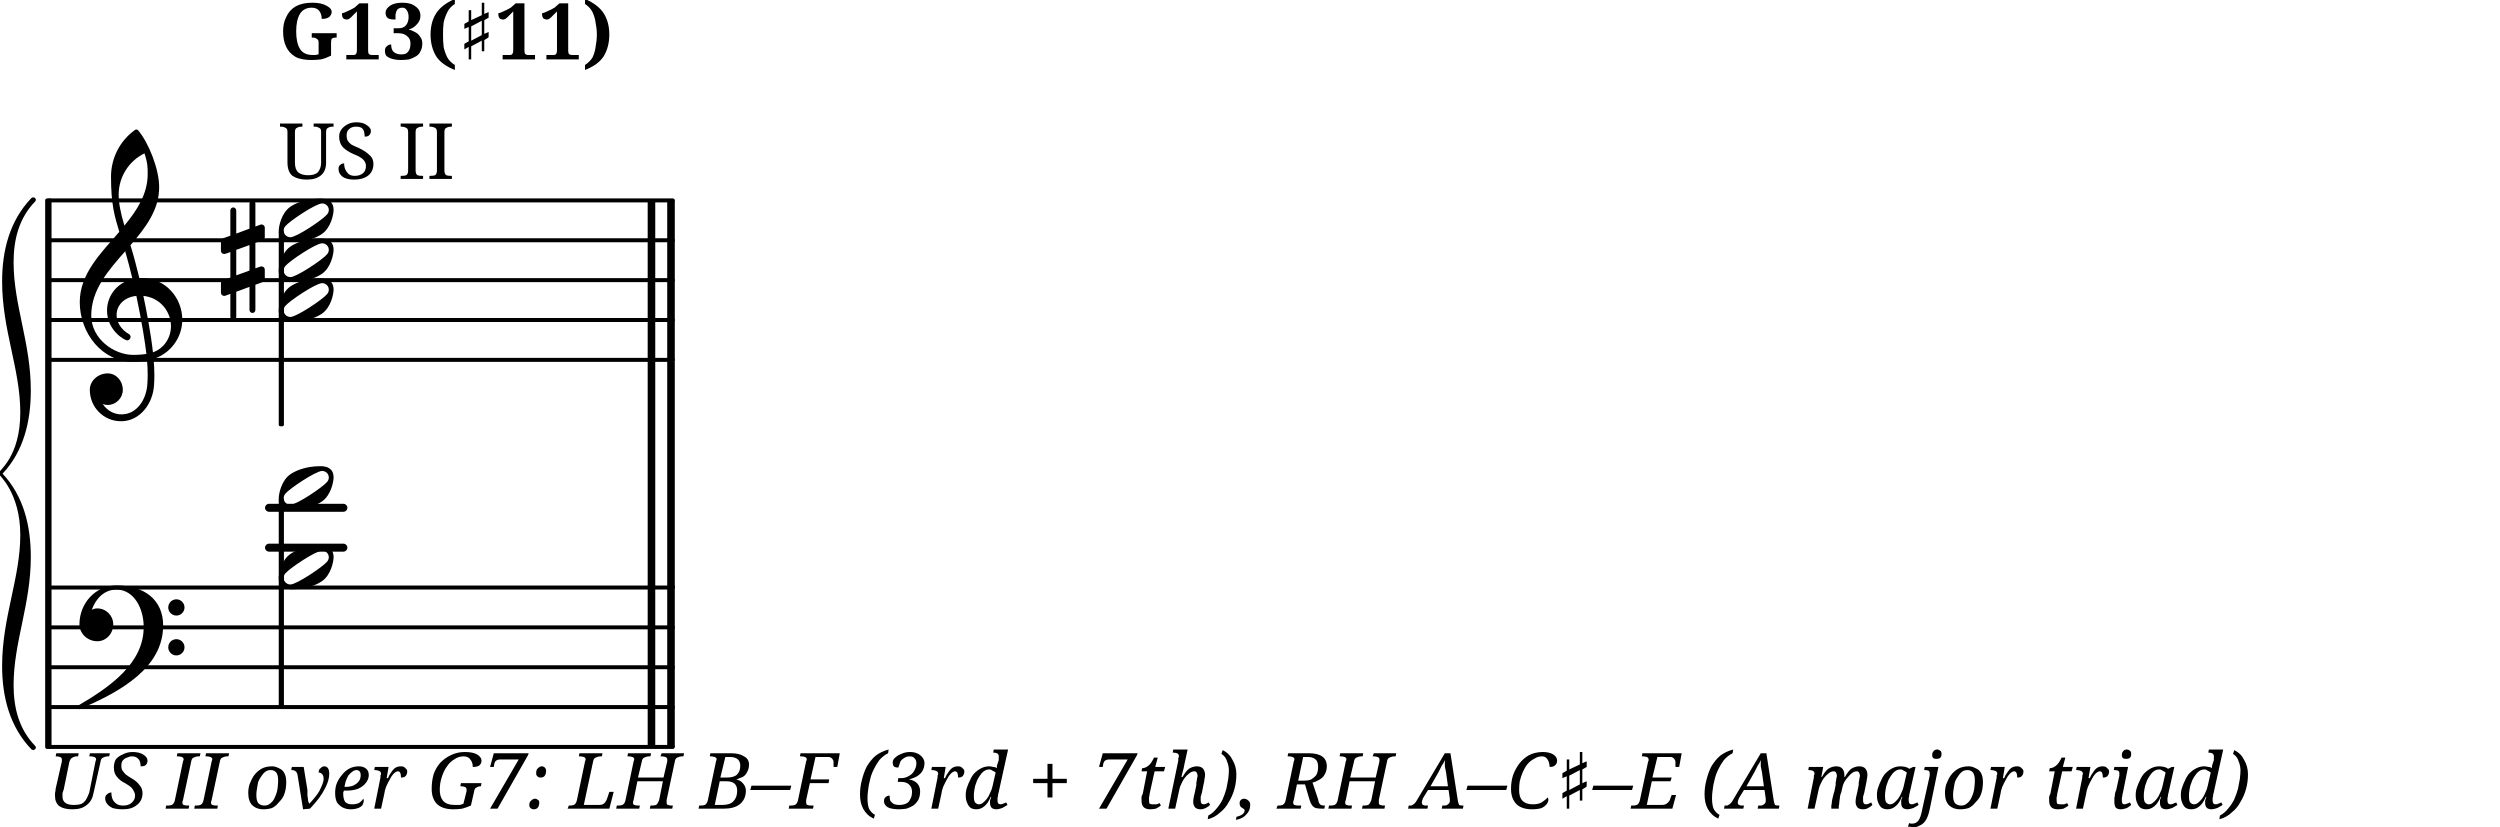
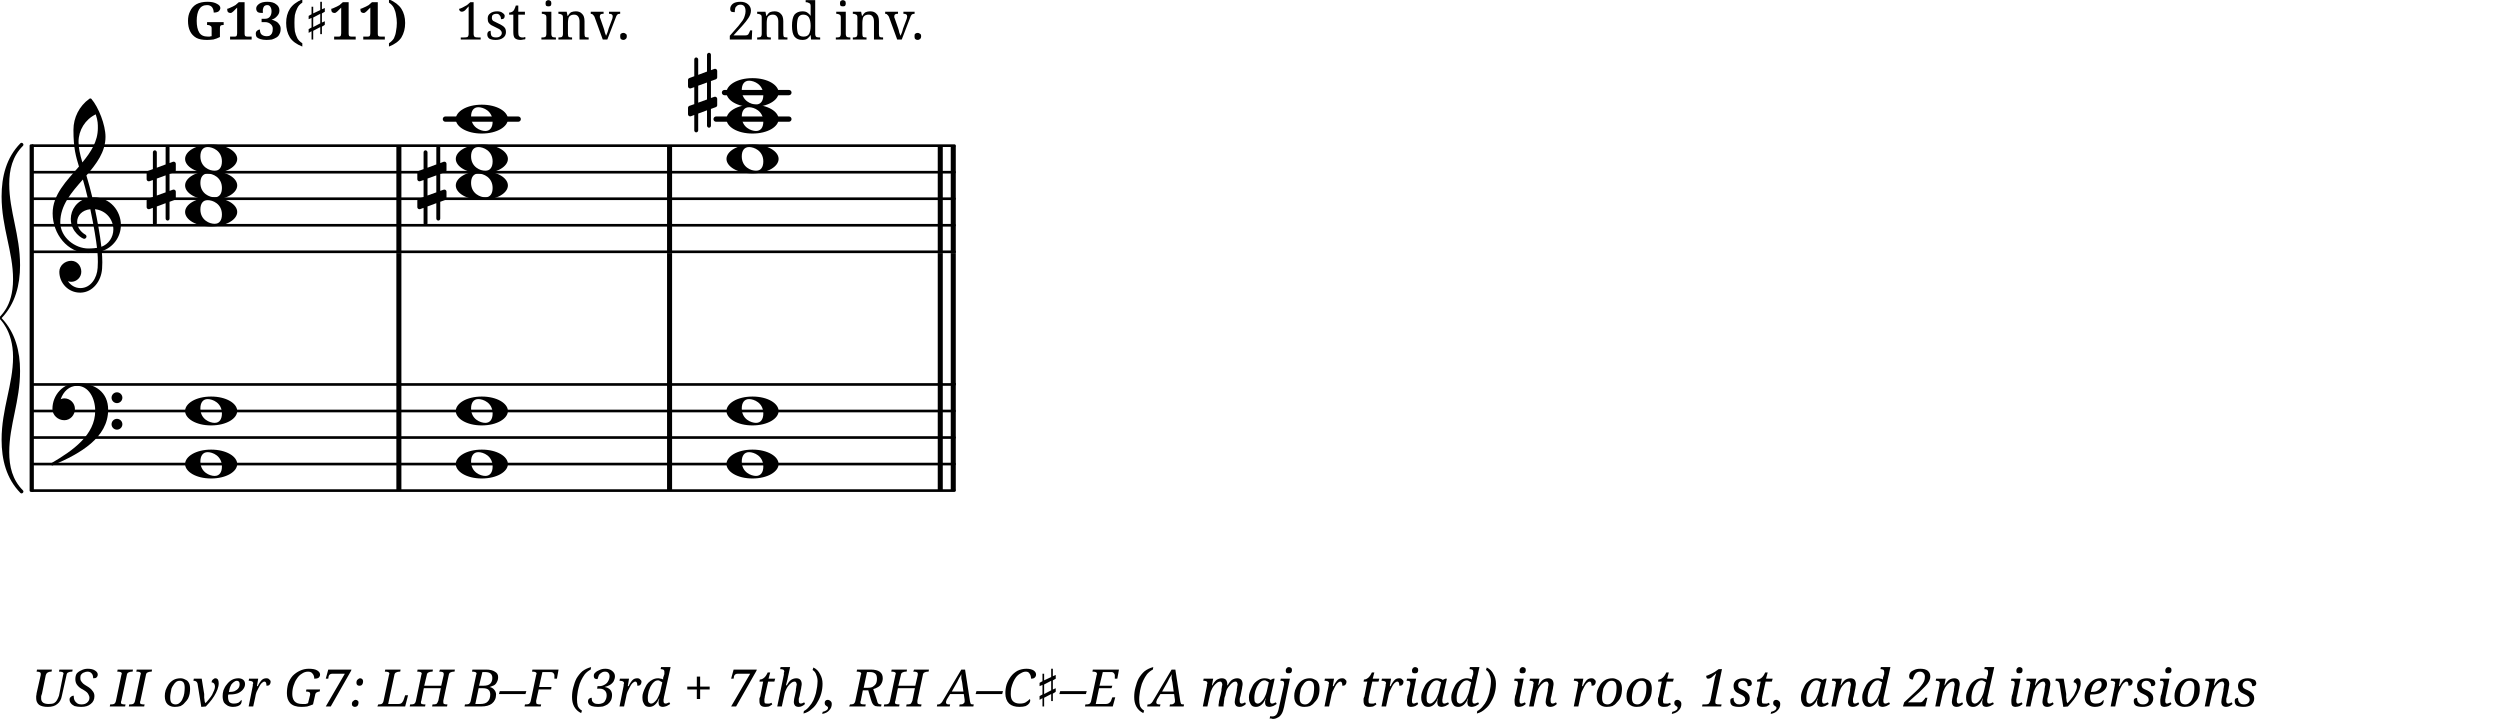
- <svg xmlns="http://www.w3.org/2000/svg" xmlns:xlink="http://www.w3.org/1999/xlink" version="1.2" width="110.22mm" height="36.42mm" viewBox="-1.193 0 62.719 20.723">
+ <svg xmlns="http://www.w3.org/2000/svg" xmlns:xlink="http://www.w3.org/1999/xlink" version="1.2" width="165.56mm" height="47.55mm" viewBox="-1.172 0 94.213 27.061">
  <style type="text/css">

tspan { white-space: pre; }

</style>
-   <g transform="translate(0, 9.027)">
-     <line stroke-linejoin="round" stroke-linecap="round" stroke-width="0.1" stroke="currentColor" x1="0.05" y1="0" x2="15.686" y2="0" />
-   </g>
-   <g transform="translate(0, 8.027)">
-     <line stroke-linejoin="round" stroke-linecap="round" stroke-width="0.1" stroke="currentColor" x1="0.05" y1="0" x2="15.686" y2="0" />
-   </g>
-   <g transform="translate(0, 7.027)">
-     <line stroke-linejoin="round" stroke-linecap="round" stroke-width="0.1" stroke="currentColor" x1="0.05" y1="0" x2="15.686" y2="0" />
-   </g>
-   <g transform="translate(0, 6.027)">
-     <line stroke-linejoin="round" stroke-linecap="round" stroke-width="0.1" stroke="currentColor" x1="0.05" y1="0" x2="15.686" y2="0" />
-   </g>
-   <g transform="translate(0, 5.027)">
-     <line stroke-linejoin="round" stroke-linecap="round" stroke-width="0.1" stroke="currentColor" x1="0.05" y1="0" x2="15.686" y2="0" />
-   </g>
-   <g transform="translate(15.5457, 7.027)">
-     <rect x="0" y="-2" width="0.19" height="4.05" ry="0" fill="currentColor" />
-   </g>
-   <g transform="translate(15.0557, 7.027)">
-     <rect x="0" y="-2" width="0.19" height="4.05" ry="0" fill="currentColor" />
-   </g>
-   <g transform="translate(15.5457, 16.7386)">
-     <rect x="0" y="-2.05" width="0.19" height="4.05" ry="0" fill="currentColor" />
-   </g>
-   <g transform="translate(15.0557, 16.7386)">
-     <rect x="0" y="-2.05" width="0.19" height="4.05" ry="0" fill="currentColor" />
-   </g>
-   <g transform="translate(15.5457, -0)">
-     <rect x="0" y="9.077" width="0.19" height="5.662" ry="0" fill="currentColor" />
-   </g>
-   <g transform="translate(15.0557, -0)">
-     <rect x="0" y="9.077" width="0.19" height="5.662" ry="0" fill="currentColor" />
-   </g>
-   <g transform="translate(0, 12.7386)">
-     <rect x="5.456" y="-0.1" width="2.066" height="0.2" ry="0.1" fill="currentColor" />
-   </g>
-   <g transform="translate(0, 13.7386)">
-     <rect x="5.456" y="-0.1" width="2.066" height="0.2" ry="0.1" fill="currentColor" />
-   </g>
-   <g transform="translate(0, 18.7386)">
-     <line stroke-linejoin="round" stroke-linecap="round" stroke-width="0.1" stroke="currentColor" x1="0.05" y1="0" x2="15.686" y2="0" />
-   </g>
-   <g transform="translate(0, 17.7386)">
-     <line stroke-linejoin="round" stroke-linecap="round" stroke-width="0.1" stroke="currentColor" x1="0.05" y1="0" x2="15.686" y2="0" />
-   </g>
-   <g transform="translate(0, 16.7386)">
-     <line stroke-linejoin="round" stroke-linecap="round" stroke-width="0.1" stroke="currentColor" x1="0.05" y1="0" x2="15.686" y2="0" />
-   </g>
-   <g transform="translate(0, 15.7386)">
-     <line stroke-linejoin="round" stroke-linecap="round" stroke-width="0.1" stroke="currentColor" x1="0.05" y1="0" x2="15.686" y2="0" />
-   </g>
-   <g transform="translate(0, 14.7386)">
-     <line stroke-linejoin="round" stroke-linecap="round" stroke-width="0.1" stroke="currentColor" x1="0.05" y1="0" x2="15.686" y2="0" />
-   </g>
-   <g transform="translate(5.865, 16.7386)">
-     <rect x="-0.065" y="-4.241" width="0.13" height="5.241" ry="0.04" fill="currentColor" />
-   </g>
+   <g transform="translate(0, 9.4892)">
+     <line stroke-linejoin="round" stroke-linecap="round" stroke-width="0.1" stroke="currentColor" x1="0.05" y1="0" x2="34.796" y2="0" />
+   </g>
+   <g transform="translate(0, 8.4892)">
+     <line stroke-linejoin="round" stroke-linecap="round" stroke-width="0.1" stroke="currentColor" x1="0.05" y1="0" x2="34.796" y2="0" />
+   </g>
+   <g transform="translate(0, 7.4892)">
+     <line stroke-linejoin="round" stroke-linecap="round" stroke-width="0.1" stroke="currentColor" x1="0.05" y1="0" x2="34.796" y2="0" />
+   </g>
+   <g transform="translate(0, 6.4892)">
+     <line stroke-linejoin="round" stroke-linecap="round" stroke-width="0.1" stroke="currentColor" x1="0.05" y1="0" x2="34.796" y2="0" />
+   </g>
+   <g transform="translate(0, 5.4892)">
+     <line stroke-linejoin="round" stroke-linecap="round" stroke-width="0.1" stroke="currentColor" x1="0.05" y1="0" x2="34.796" y2="0" />
+   </g>
+   <g transform="translate(23.964, 16.4892)">
+     <rect x="0" y="-2.05" width="0.19" height="4.05" ry="0" fill="currentColor" />
+   </g>
+   <g transform="translate(23.964, 7.4892)">
+     <rect x="0" y="-2" width="0.19" height="4.05" ry="0" fill="currentColor" />
+   </g>
+   <g transform="translate(23.964, -0)">
+     <rect x="0" y="9.539" width="0.19" height="4.95" ry="0" fill="currentColor" />
+   </g>
+   <g transform="translate(13.762, 7.4892)">
+     <rect x="0" y="-2" width="0.19" height="4.05" ry="0" fill="currentColor" />
+   </g>
+   <g transform="translate(34.656, 7.4892)">
+     <rect x="0" y="-2" width="0.19" height="4.05" ry="0" fill="currentColor" />
+   </g>
+   <g transform="translate(34.166, 7.4892)">
+     <rect x="0" y="-2" width="0.19" height="4.05" ry="0" fill="currentColor" />
+   </g>
+   <g transform="translate(13.762, 16.4892)">
+     <rect x="0" y="-2.05" width="0.19" height="4.05" ry="0" fill="currentColor" />
+   </g>
+   <g transform="translate(34.656, 16.4892)">
+     <rect x="0" y="-2.05" width="0.19" height="4.05" ry="0" fill="currentColor" />
+   </g>
+   <g transform="translate(34.166, 16.4892)">
+     <rect x="0" y="-2.05" width="0.19" height="4.05" ry="0" fill="currentColor" />
+   </g>
+   <g transform="translate(13.762, -0)">
+     <rect x="0" y="9.539" width="0.19" height="4.95" ry="0" fill="currentColor" />
+   </g>
+   <g transform="translate(34.656, -0)">
+     <rect x="0" y="9.539" width="0.19" height="4.95" ry="0" fill="currentColor" />
+   </g>
+   <g transform="translate(34.166, -0)">
+     <rect x="0" y="9.539" width="0.19" height="4.95" ry="0" fill="currentColor" />
+   </g>
+   <g transform="translate(0, 3.4892)">
+     <rect x="26.029" y="-0.1" width="2.627" height="0.2" ry="0.1" fill="currentColor" />
+   </g>
+   <g transform="translate(0, 4.4892)">
+     <rect x="25.713" y="-0.1" width="2.943" height="0.2" ry="0.1" fill="currentColor" />
+   </g>
+   <g transform="translate(0, 4.4892)">
+     <rect x="15.511" y="-0.1" width="2.943" height="0.2" ry="0.1" fill="currentColor" />
+   </g>
+   <g transform="translate(0, 18.4892)">
+     <line stroke-linejoin="round" stroke-linecap="round" stroke-width="0.1" stroke="currentColor" x1="0.05" y1="0" x2="34.796" y2="0" />
+   </g>
+   <g transform="translate(0, 17.4892)">
+     <line stroke-linejoin="round" stroke-linecap="round" stroke-width="0.1" stroke="currentColor" x1="0.05" y1="0" x2="34.796" y2="0" />
+   </g>
+   <g transform="translate(0, 16.4892)">
+     <line stroke-linejoin="round" stroke-linecap="round" stroke-width="0.1" stroke="currentColor" x1="0.05" y1="0" x2="34.796" y2="0" />
+   </g>
+   <g transform="translate(0, 15.4892)">
+     <line stroke-linejoin="round" stroke-linecap="round" stroke-width="0.1" stroke="currentColor" x1="0.05" y1="0" x2="34.796" y2="0" />
+   </g>
+   <g transform="translate(0, 14.4892)">
+     <line stroke-linejoin="round" stroke-linecap="round" stroke-width="0.1" stroke="currentColor" x1="0.05" y1="0" x2="34.796" y2="0" />
+   </g>
+   <a style="color:inherit;" xlink:href="textedit:///workspaces/Build-testing/assets/notation/us-II-over-G7.ly:46:10:11">
+     <g transform="translate(26.204, 15.4892)">
+       <path transform="scale(0.004, -0.004)" d="M213 112c-45 0 -69 -34 -69 -88c0 -102 89 -136 134 -136s69 34 69 88c0 102 -89 136 -134 136zM245 136c144 0 246 -65 246 -136s-102 -136 -246 -136s-245 65 -245 136s101 136 245 136z" fill="currentColor" />
+     </g>
+   </a>
+   <a style="color:inherit;" xlink:href="textedit:///workspaces/Build-testing/assets/notation/us-II-over-G7.ly:46:7:8">
+     <g transform="translate(26.204, 17.4892)">
+       <path transform="scale(0.004, -0.004)" d="M213 112c-45 0 -69 -34 -69 -88c0 -102 89 -136 134 -136s69 34 69 88c0 102 -89 136 -134 136zM245 136c144 0 246 -65 246 -136s-102 -136 -246 -136s-245 65 -245 136s101 136 245 136z" fill="currentColor" />
+     </g>
+   </a>
+   <a style="color:inherit;" xlink:href="textedit:///workspaces/Build-testing/assets/notation/us-II-over-G7.ly:33:19:20">
+     <g transform="translate(26.204, 3.4892)">
+       <path transform="scale(0.004, -0.004)" d="M213 112c-45 0 -69 -34 -69 -88c0 -102 89 -136 134 -136s69 34 69 88c0 102 -89 136 -134 136zM245 136c144 0 246 -65 246 -136s-102 -136 -246 -136s-245 65 -245 136s101 136 245 136z" fill="currentColor" />
+     </g>
+   </a>
+   <a style="color:inherit;" xlink:href="textedit:///workspaces/Build-testing/assets/notation/us-II-over-G7.ly:33:15:16">
+     <g transform="translate(26.204, 4.4892)">
+       <path transform="scale(0.004, -0.004)" d="M213 112c-45 0 -69 -34 -69 -88c0 -102 89 -136 134 -136s69 34 69 88c0 102 -89 136 -134 136zM245 136c144 0 246 -65 246 -136s-102 -136 -246 -136s-245 65 -245 136s101 136 245 136z" fill="currentColor" />
+     </g>
+   </a>
+   <a style="color:inherit;" xlink:href="textedit:///workspaces/Build-testing/assets/notation/us-II-over-G7.ly:33:11:12">
+     <g transform="translate(26.204, 5.9892)">
+       <path transform="scale(0.004, -0.004)" d="M213 112c-45 0 -69 -34 -69 -88c0 -102 89 -136 134 -136s69 34 69 88c0 102 -89 136 -134 136zM245 136c144 0 246 -65 246 -136s-102 -136 -246 -136s-245 65 -245 136s101 136 245 136z" fill="currentColor" />
+     </g>
+   </a>
+   <a style="color:inherit;" xlink:href="textedit:///workspaces/Build-testing/assets/notation/us-II-over-G7.ly:26:12:13">
+     <g transform="translate(26.204, 1.4892)">
+       <text font-family="serif" font-size="1.96" text-anchor="start" fill="currentColor">
+         <tspan>2nd inv.</tspan>
+       </text>
+     </g>
+   </a>
+   <g transform="translate(24.754, 3.4892)">
+     <path transform="scale(0.004, -0.004)" d="M0 119c0 8 5 15 13 18l46 17v158c0 10 8 19 18 19s19 -9 19 -19v-145l83 31v158c0 10 9 19 19 19s18 -9 18 -19v-145l32 12c2 1 5 1 7 1c11 0 20 -9 20 -20v-60c0 -8 -5 -16 -13 -19l-46 -16v-160l32 11c2 1 5 1 7 1c11 0 20 -9 20 -20v-60c0 -8 -5 -15 -13 -18l-46 -17 v-158c0 -10 -8 -19 -18 -19s-19 9 -19 19v145l-83 -31v-158c0 -10 -9 -19 -19 -19s-18 9 -18 19v145l-32 -12c-2 -1 -5 -1 -7 -1c-11 0 -20 9 -20 20v60c0 8 5 16 13 19l46 16v160l-32 -11c-2 -1 -5 -1 -7 -1c-11 0 -20 9 -20 20v60zM179 95l-83 -30v-160l83 30v160z" fill="currentColor" />
+   </g>
+   <a style="color:inherit;" xlink:href="textedit:///workspaces/Build-testing/assets/notation/us-II-over-G7.ly:42:7:8">
+     <g transform="translate(5.8, 17.4892)">
+       <path transform="scale(0.004, -0.004)" d="M213 112c-45 0 -69 -34 -69 -88c0 -102 89 -136 134 -136s69 34 69 88c0 102 -89 136 -134 136zM245 136c144 0 246 -65 246 -136s-102 -136 -246 -136s-245 65 -245 136s101 136 245 136z" fill="currentColor" />
+     </g>
+   </a>
+   <g transform="translate(4.35, 6.9892)">
+     <path transform="scale(0.004, -0.004)" d="M0 119c0 8 5 15 13 18l46 17v158c0 10 8 19 18 19s19 -9 19 -19v-145l83 31v158c0 10 9 19 19 19s18 -9 18 -19v-145l32 12c2 1 5 1 7 1c11 0 20 -9 20 -20v-60c0 -8 -5 -16 -13 -19l-46 -16v-160l32 11c2 1 5 1 7 1c11 0 20 -9 20 -20v-60c0 -8 -5 -15 -13 -18l-46 -17 v-158c0 -10 -8 -19 -18 -19s-19 9 -19 19v145l-83 -31v-158c0 -10 -9 -19 -19 -19s-18 9 -18 19v145l-32 -12c-2 -1 -5 -1 -7 -1c-11 0 -20 9 -20 20v60c0 8 5 16 13 19l46 16v160l-32 -11c-2 -1 -5 -1 -7 -1c-11 0 -20 9 -20 20v60zM179 95l-83 -30v-160l83 30v160z" fill="currentColor" />
+   </g>
+   <a style="color:inherit;" xlink:href="textedit:///workspaces/Build-testing/assets/notation/us-II-over-G7.ly:40:6:7">
+ </a>
+   <g transform="translate(0.8, 15.4892)">
+     <path transform="scale(0.004, -0.004)" d="M557 -125c0 28 23 51 51 51s51 -23 51 -51s-23 -51 -51 -51s-51 23 -51 51zM557 125c0 28 23 51 51 51s51 -23 51 -51s-23 -51 -51 -51s-51 23 -51 51zM232 263c172 0 293 -88 293 -251c0 -263 -263 -414 -516 -521c-3 -3 -6 -4 -9 -4c-7 0 -13 6 -13 13c0 3 1 6 4 9 c202 118 412 265 412 493c0 120 -63 235 -171 235c-74 0 -129 -54 -154 -126c11 5 22 8 34 8c55 0 100 -45 100 -100c0 -58 -44 -106 -100 -106c-60 0 -112 47 -112 106c0 133 102 244 232 244z" fill="currentColor" />
+   </g>
+   <a style="color:inherit;" xlink:href="textedit:///workspaces/Build-testing/assets/notation/us-II-over-G7.ly:42:10:11">
+     <g transform="translate(5.8, 15.4892)">
+       <path transform="scale(0.004, -0.004)" d="M213 112c-45 0 -69 -34 -69 -88c0 -102 89 -136 134 -136s69 34 69 88c0 102 -89 136 -134 136zM245 136c144 0 246 -65 246 -136s-102 -136 -246 -136s-245 65 -245 136s101 136 245 136z" fill="currentColor" />
+     </g>
+   </a>
  <a style="color:inherit;" xlink:href="textedit:///workspaces/Build-testing/assets/notation/us-II-over-G7.ly:18:6:7">
</a>
-   <g transform="translate(-0.36, 11.8828)">
-     <path transform="scale(0.004, -0.004)" d="M-81 -384c0 267 -138 381 -138 384c0 18 138 102 138 384c0 273 -114 516 -114 822c0 195 48 381 183 522c15 15 39 -6 24 -21c-102 -105 -135 -240 -135 -381c0 -270 108 -504 108 -804c0 -195 -45 -381 -177 -522c132 -141 177 -327 177 -522 c0 -300 -108 -534 -108 -804c0 -141 33 -276 135 -381c15 -15 -9 -36 -24 -21c-135 141 -183 327 -183 522c0 306 114 549 114 822z" fill="currentColor" />
-   </g>
-   <g transform="translate(-0.06, 11.8828)">
-     <rect x="0" y="-6.906" width="0.16" height="13.812" ry="0.05" fill="currentColor" />
-   </g>
-   <a style="color:inherit;" xlink:href="textedit:///workspaces/Build-testing/assets/notation/us-II-over-G7.ly:20:7:8">
-     <g transform="translate(5.8, 7.527)">
-       <path transform="scale(0.004, -0.004)" d="M314 65c0 23 -19 41 -42 41c-39 0 -204 -110 -231 -143c-7 -8 -10 -18 -10 -28c0 -23 19 -41 42 -41c39 0 203 110 230 143c7 8 11 18 11 28zM262 136c41 0 82 -14 82 -71c0 -26 -16 -112 -74 -151c-25 -17 -87 -50 -187 -50c-41 0 -83 14 -83 71c0 26 16 112 74 151 c25 17 88 50 188 50z" fill="currentColor" />
-     </g>
-   </a>
-   <a style="color:inherit;" xlink:href="textedit:///workspaces/Build-testing/assets/notation/us-II-over-G7.ly:20:10:11">
-     <g transform="translate(5.8, 6.527)">
-       <path transform="scale(0.004, -0.004)" d="M314 65c0 23 -19 41 -42 41c-39 0 -204 -110 -231 -143c-7 -8 -10 -18 -10 -28c0 -23 19 -41 42 -41c39 0 203 110 230 143c7 8 11 18 11 28zM262 136c41 0 82 -14 82 -71c0 -26 -16 -112 -74 -151c-25 -17 -87 -50 -187 -50c-41 0 -83 14 -83 71c0 26 16 112 74 151 c25 17 88 50 188 50z" fill="currentColor" />
-     </g>
-   </a>
-   <a style="color:inherit;" xlink:href="textedit:///workspaces/Build-testing/assets/notation/us-II-over-G7.ly:20:16:17">
-     <g transform="translate(5.8, 5.527)">
-       <path transform="scale(0.004, -0.004)" d="M314 65c0 23 -19 41 -42 41c-39 0 -204 -110 -231 -143c-7 -8 -10 -18 -10 -28c0 -23 19 -41 42 -41c39 0 203 110 230 143c7 8 11 18 11 28zM262 136c41 0 82 -14 82 -71c0 -26 -16 -112 -74 -151c-25 -17 -87 -50 -187 -50c-41 0 -83 14 -83 71c0 26 16 112 74 151 c25 17 88 50 188 50z" fill="currentColor" />
-     </g>
-   </a>
-   <a style="color:inherit;" xlink:href="textedit:///workspaces/Build-testing/assets/notation/us-II-over-G7.ly:20:21:22">
+   <g transform="translate(0.8, 8.4892)">
+     <path transform="scale(0.004, -0.004)" d="M266 -635h-6c-108 0 -195 88 -195 197c0 58 53 103 112 103c54 0 95 -47 95 -103c0 -52 -43 -95 -95 -95c-11 0 -21 2 -31 6c26 -39 68 -65 117 -65h4zM461 -203c68 24 113 90 113 164c0 90 -66 179 -173 190c19 -89 48 -242 60 -354zM74 28c0 -145 141 -247 264 -247 c1 0 47 0 82 6c-7 64 -29 203 -63 364c-79 -8 -124 -61 -124 -119c0 -44 25 -91 81 -123c5 -5 7 -10 7 -15c0 -11 -10 -22 -22 -22c-15 0 -126 62 -126 187c0 88 58 174 160 197c-14 58 -29 117 -46 175c-107 -121 -213 -243 -213 -403zM250 553c-29 96 -52 170 -52 346 c0 115 55 224 149 292c6 5 14 5 20 0c68 -80 133 -245 133 -358c0 -143 -86 -255 -180 -364c21 -68 39 -138 56 -207c2 0 7 1 13 1c155 0 256 -128 256 -261c0 -113 -74 -212 -180 -246c3 -35 5 -70 5 -105c0 -19 -1 -39 -2 -58c-7 -119 -88 -225 -202 -228l1 43 c93 2 153 92 159 191c1 18 2 37 2 55c0 31 -1 61 -4 92c-5 -1 -44 -8 -89 -8c-193 0 -333 180 -333 374c0 177 131 306 248 441zM428 916c0 34 1 66 -20 129c-99 -48 -162 -149 -162 -259c0 -52 12 -115 36 -194c80 97 146 198 146 324z" fill="currentColor" />
+   </g>
+   <a style="color:inherit;" xlink:href="textedit:///workspaces/Build-testing/assets/notation/us-II-over-G7.ly:29:20:21">
+     <g transform="translate(5.8, 5.9892)">
+       <path transform="scale(0.004, -0.004)" d="M213 112c-45 0 -69 -34 -69 -88c0 -102 89 -136 134 -136s69 34 69 88c0 102 -89 136 -134 136zM245 136c144 0 246 -65 246 -136s-102 -136 -246 -136s-245 65 -245 136s101 136 245 136z" fill="currentColor" />
+     </g>
+   </a>
+   <a style="color:inherit;" xlink:href="textedit:///workspaces/Build-testing/assets/notation/us-II-over-G7.ly:29:14:15">
+     <g transform="translate(5.8, 6.9892)">
+       <path transform="scale(0.004, -0.004)" d="M213 112c-45 0 -69 -34 -69 -88c0 -102 89 -136 134 -136s69 34 69 88c0 102 -89 136 -134 136zM245 136c144 0 246 -65 246 -136s-102 -136 -246 -136s-245 65 -245 136s101 136 245 136z" fill="currentColor" />
+     </g>
+   </a>
+   <a style="color:inherit;" xlink:href="textedit:///workspaces/Build-testing/assets/notation/us-II-over-G7.ly:29:11:12">
+     <g transform="translate(5.8, 7.9892)">
+       <path transform="scale(0.004, -0.004)" d="M213 112c-45 0 -69 -34 -69 -88c0 -102 89 -136 134 -136s69 34 69 88c0 102 -89 136 -134 136zM245 136c144 0 246 -65 246 -136s-102 -136 -246 -136s-245 65 -245 136s101 136 245 136z" fill="currentColor" />
+     </g>
+   </a>
+   <a style="color:inherit;" xlink:href="textedit:///workspaces/Build-testing/assets/notation/us-II-over-G7.ly:24:12:13">
    <g transform="translate(5.8, 1.4892)">
      <text font-family="serif" font-weight="bold" font-size="1.96" text-anchor="start" fill="currentColor">
        <tspan>G13(♯11)</tspan>
      </text>
    </g>
-     <g transform="translate(5.8, 4.4892)">
+   </a>
+   <g transform="translate(-0.06, 11.9892)">
+     <rect x="0" y="-6.55" width="0.16" height="13.1" ry="0.05" fill="currentColor" />
+   </g>
+   <g transform="translate(-0.36, 11.9892)">
+     <path transform="scale(0.004, -0.004)" d="M-81 -366c0 255 -132 363 -132 366c0 18 132 96 132 366c0 261 -108 489 -108 780c0 189 45 366 177 501c15 15 39 -9 24 -24c-99 -99 -129 -225 -129 -360c0 -255 102 -480 102 -765c0 -186 -45 -363 -174 -498c129 -135 174 -312 174 -498c0 -285 -102 -510 -102 -765 c0 -135 30 -261 129 -360c15 -15 -9 -39 -24 -24c-132 135 -177 312 -177 501c0 291 108 519 108 780z" fill="currentColor" />
+   </g>
+   <g transform="translate(14.552, 6.9892)">
+     <path transform="scale(0.004, -0.004)" d="M0 119c0 8 5 15 13 18l46 17v158c0 10 8 19 18 19s19 -9 19 -19v-145l83 31v158c0 10 9 19 19 19s18 -9 18 -19v-145l32 12c2 1 5 1 7 1c11 0 20 -9 20 -20v-60c0 -8 -5 -16 -13 -19l-46 -16v-160l32 11c2 1 5 1 7 1c11 0 20 -9 20 -20v-60c0 -8 -5 -15 -13 -18l-46 -17 v-158c0 -10 -8 -19 -18 -19s-19 9 -19 19v145l-83 -31v-158c0 -10 -9 -19 -19 -19s-18 9 -18 19v145l-32 -12c-2 -1 -5 -1 -7 -1c-11 0 -20 9 -20 20v60c0 8 5 16 13 19l46 16v160l-32 -11c-2 -1 -5 -1 -7 -1c-11 0 -20 9 -20 20v60zM179 95l-83 -30v-160l83 30v160z" fill="currentColor" />
+   </g>
+   <a style="color:inherit;" xlink:href="textedit:///workspaces/Build-testing/assets/notation/us-II-over-G7.ly:44:10:11">
+     <g transform="translate(16.002, 15.4892)">
+       <path transform="scale(0.004, -0.004)" d="M213 112c-45 0 -69 -34 -69 -88c0 -102 89 -136 134 -136s69 34 69 88c0 102 -89 136 -134 136zM245 136c144 0 246 -65 246 -136s-102 -136 -246 -136s-245 65 -245 136s101 136 245 136z" fill="currentColor" />
+     </g>
+   </a>
+   <a style="color:inherit;" xlink:href="textedit:///workspaces/Build-testing/assets/notation/us-II-over-G7.ly:44:7:8">
+     <g transform="translate(16.002, 17.4892)">
+       <path transform="scale(0.004, -0.004)" d="M213 112c-45 0 -69 -34 -69 -88c0 -102 89 -136 134 -136s69 34 69 88c0 102 -89 136 -134 136zM245 136c144 0 246 -65 246 -136s-102 -136 -246 -136s-245 65 -245 136s101 136 245 136z" fill="currentColor" />
+     </g>
+   </a>
+   <a style="color:inherit;" xlink:href="textedit:///workspaces/Build-testing/assets/notation/us-II-over-G7.ly:31:21:22">
+     <g transform="translate(16.002, 4.4892)">
+       <path transform="scale(0.004, -0.004)" d="M213 112c-45 0 -69 -34 -69 -88c0 -102 89 -136 134 -136s69 34 69 88c0 102 -89 136 -134 136zM245 136c144 0 246 -65 246 -136s-102 -136 -246 -136s-245 65 -245 136s101 136 245 136z" fill="currentColor" />
+     </g>
+   </a>
+   <a style="color:inherit;" xlink:href="textedit:///workspaces/Build-testing/assets/notation/us-II-over-G7.ly:25:12:13">
+     <g transform="translate(16.002, 1.4892)">
      <text font-family="serif" font-size="1.96" text-anchor="start" fill="currentColor">
-         <tspan>US II</tspan>
+         <tspan>1st inv.</tspan>
      </text>
    </g>
  </a>
-   <g transform="translate(0.8, 8.027)">
-     <path transform="scale(0.004, -0.004)" d="M266 -635h-6c-108 0 -195 88 -195 197c0 58 53 103 112 103c54 0 95 -47 95 -103c0 -52 -43 -95 -95 -95c-11 0 -21 2 -31 6c26 -39 68 -65 117 -65h4zM461 -203c68 24 113 90 113 164c0 90 -66 179 -173 190c19 -89 48 -242 60 -354zM74 28c0 -145 141 -247 264 -247 c1 0 47 0 82 6c-7 64 -29 203 -63 364c-79 -8 -124 -61 -124 -119c0 -44 25 -91 81 -123c5 -5 7 -10 7 -15c0 -11 -10 -22 -22 -22c-15 0 -126 62 -126 187c0 88 58 174 160 197c-14 58 -29 117 -46 175c-107 -121 -213 -243 -213 -403zM250 553c-29 96 -52 170 -52 346 c0 115 55 224 149 292c6 5 14 5 20 0c68 -80 133 -245 133 -358c0 -143 -86 -255 -180 -364c21 -68 39 -138 56 -207c2 0 7 1 13 1c155 0 256 -128 256 -261c0 -113 -74 -212 -180 -246c3 -35 5 -70 5 -105c0 -19 -1 -39 -2 -58c-7 -119 -88 -225 -202 -228l1 43 c93 2 153 92 159 191c1 18 2 37 2 55c0 31 -1 61 -4 92c-5 -1 -44 -8 -89 -8c-193 0 -333 180 -333 374c0 177 131 306 248 441zM428 916c0 34 1 66 -20 129c-99 -48 -162 -149 -162 -259c0 -52 12 -115 36 -194c80 97 146 198 146 324z" fill="currentColor" />
-   </g>
-   <a style="color:inherit;" xlink:href="textedit:///workspaces/Build-testing/assets/notation/us-II-over-G7.ly:27:7:8">
-     <g transform="translate(5.8, 14.2386)">
-       <path transform="scale(0.004, -0.004)" d="M314 65c0 23 -19 41 -42 41c-39 0 -204 -110 -231 -143c-7 -8 -10 -18 -10 -28c0 -23 19 -41 42 -41c39 0 203 110 230 143c7 8 11 18 11 28zM262 136c41 0 82 -14 82 -71c0 -26 -16 -112 -74 -151c-25 -17 -87 -50 -187 -50c-41 0 -83 14 -83 71c0 26 16 112 74 151 c25 17 88 50 188 50z" fill="currentColor" />
-     </g>
-   </a>
-   <a style="color:inherit;" xlink:href="textedit:///workspaces/Build-testing/assets/notation/us-II-over-G7.ly:27:9:10">
-     <g transform="translate(5.8, 12.2386)">
-       <path transform="scale(0.004, -0.004)" d="M314 65c0 23 -19 41 -42 41c-39 0 -204 -110 -231 -143c-7 -8 -10 -18 -10 -28c0 -23 19 -41 42 -41c39 0 203 110 230 143c7 8 11 18 11 28zM262 136c41 0 82 -14 82 -71c0 -26 -16 -112 -74 -151c-25 -17 -87 -50 -187 -50c-41 0 -83 14 -83 71c0 26 16 112 74 151 c25 17 88 50 188 50z" fill="currentColor" />
-     </g>
-   </a>
-   <g transform="translate(0.8, 15.7386)">
-     <path transform="scale(0.004, -0.004)" d="M557 -125c0 28 23 51 51 51s51 -23 51 -51s-23 -51 -51 -51s-51 23 -51 51zM557 125c0 28 23 51 51 51s51 -23 51 -51s-23 -51 -51 -51s-51 23 -51 51zM232 263c172 0 293 -88 293 -251c0 -263 -263 -414 -516 -521c-3 -3 -6 -4 -9 -4c-7 0 -13 6 -13 13c0 3 1 6 4 9 c202 118 412 265 412 493c0 120 -63 235 -171 235c-74 0 -129 -54 -154 -126c11 5 22 8 34 8c55 0 100 -45 100 -100c0 -58 -44 -106 -100 -106c-60 0 -112 47 -112 106c0 133 102 244 232 244z" fill="currentColor" />
-   </g>
-   <a style="color:inherit;" xlink:href="textedit:///workspaces/Build-testing/assets/notation/us-II-over-G7.ly:25:6:7">
- </a>
-   <g transform="translate(5.865, 7.027)">
-     <rect x="-0.065" y="-1.241" width="0.13" height="4.908" ry="0.04" fill="currentColor" />
-   </g>
-   <g transform="translate(4.35, 6.527)">
-     <path transform="scale(0.004, -0.004)" d="M0 119c0 8 5 15 13 18l46 17v158c0 10 8 19 18 19s19 -9 19 -19v-145l83 31v158c0 10 9 19 19 19s18 -9 18 -19v-145l32 12c2 1 5 1 7 1c11 0 20 -9 20 -20v-60c0 -8 -5 -16 -13 -19l-46 -16v-160l32 11c2 1 5 1 7 1c11 0 20 -9 20 -20v-60c0 -8 -5 -15 -13 -18l-46 -17 v-158c0 -10 -8 -19 -18 -19s-19 9 -19 19v145l-83 -31v-158c0 -10 -9 -19 -19 -19s-18 9 -18 19v145l-32 -12c-2 -1 -5 -1 -7 -1c-11 0 -20 9 -20 20v60c0 8 5 16 13 19l46 16v160l-32 -11c-2 -1 -5 -1 -7 -1c-11 0 -20 9 -20 20v60zM179 95l-83 -30v-160l83 30v160z" fill="currentColor" />
-   </g>
-   <g transform="translate(0, 20.2872)">
+   <a style="color:inherit;" xlink:href="textedit:///workspaces/Build-testing/assets/notation/us-II-over-G7.ly:31:11:12">
+     <g transform="translate(16.002, 6.9892)">
+       <path transform="scale(0.004, -0.004)" d="M213 112c-45 0 -69 -34 -69 -88c0 -102 89 -136 134 -136s69 34 69 88c0 102 -89 136 -134 136zM245 136c144 0 246 -65 246 -136s-102 -136 -246 -136s-245 65 -245 136s101 136 245 136z" fill="currentColor" />
+     </g>
+   </a>
+   <a style="color:inherit;" xlink:href="textedit:///workspaces/Build-testing/assets/notation/us-II-over-G7.ly:31:17:18">
+     <g transform="translate(16.002, 5.9892)">
+       <path transform="scale(0.004, -0.004)" d="M213 112c-45 0 -69 -34 -69 -88c0 -102 89 -136 134 -136s69 34 69 88c0 102 -89 136 -134 136zM245 136c144 0 246 -65 246 -136s-102 -136 -246 -136s-245 65 -245 136s101 136 245 136z" fill="currentColor" />
+     </g>
+   </a>
+   <g color="rgb(100%, 100%, 100%)">
+     <g transform="translate(0, 23.6259)">
+       <line stroke-linejoin="round" stroke-linecap="round" stroke-width="0.1" stroke="currentColor" x1="0" y1="0" x2="0" y2="-5" />
+     </g>
+   </g>
+   <g transform="translate(0, 26.6259)">
    <text font-family="serif" font-style="italic" font-size="1.96" text-anchor="start" fill="currentColor">
-       <tspan>US II over G7: LH B–F (3rd + 7th), RH A–C♯–E (A major triad)</tspan>
+       <tspan>US II over G7: LH B–F (3rd + 7th), RH A–C♯–E (A major triad) in root, 1st, and 2nd inversions</tspan>
    </text>
  </g>
</svg>
